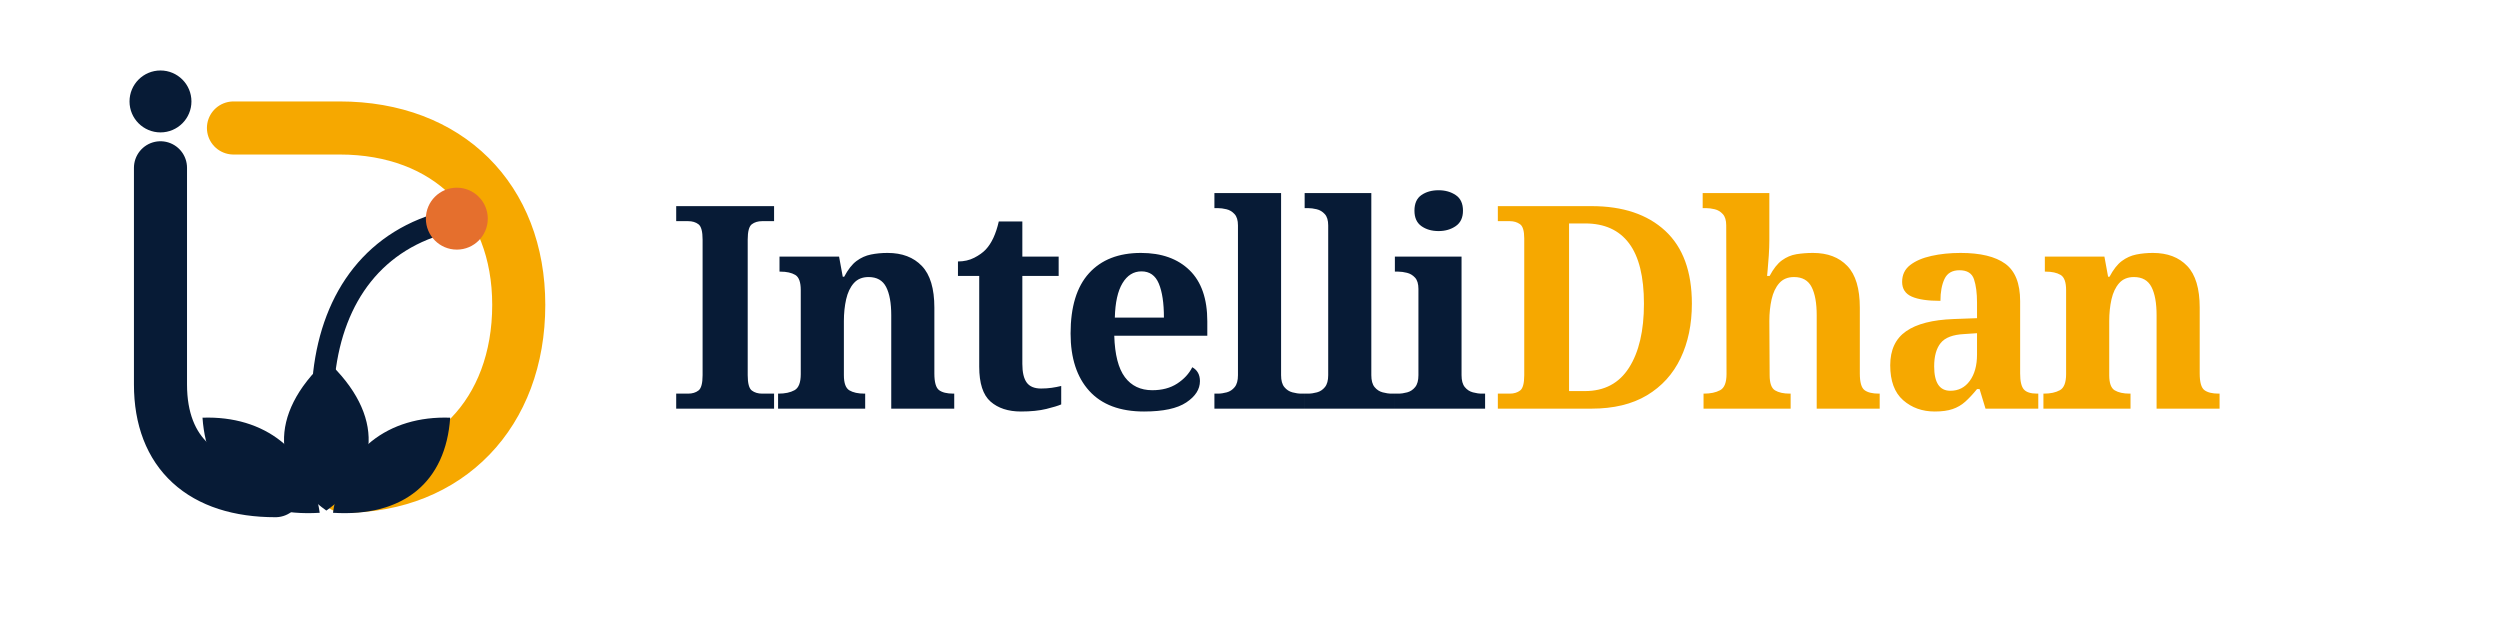
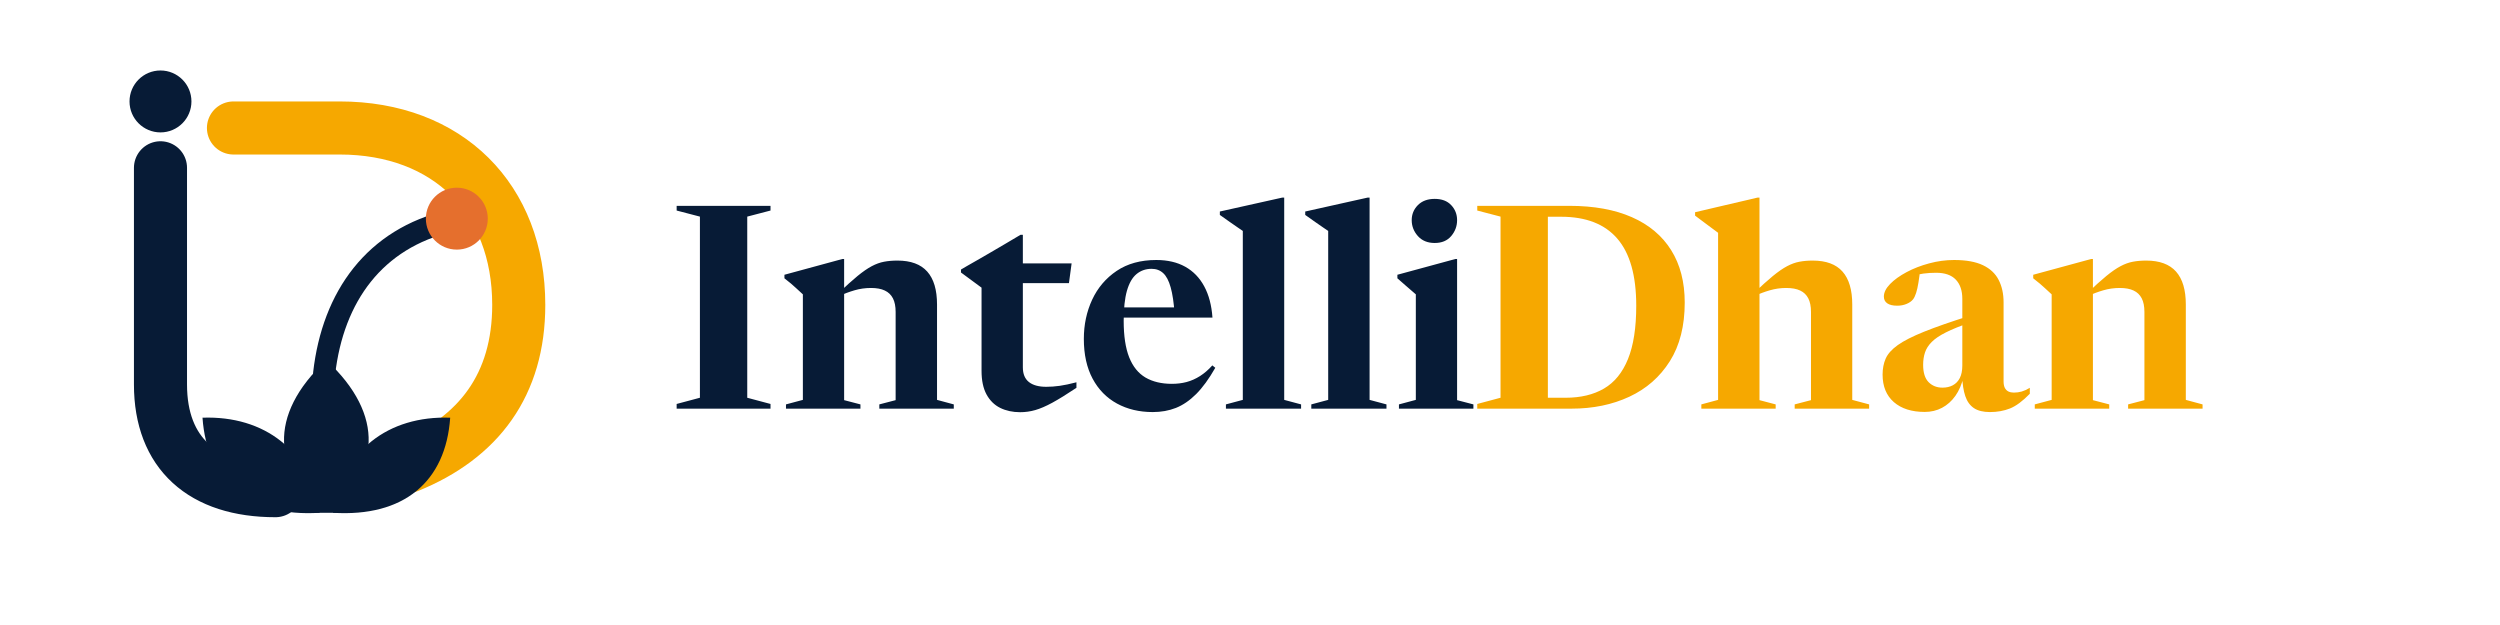
<svg xmlns="http://www.w3.org/2000/svg" viewBox="0 0 1040 260" role="img" aria-labelledby="title desc">
  <g transform="translate(18 10) scale(.92)">
    <g fill="none" stroke-linecap="round" stroke-linejoin="round">
-       <path d="M86 47h48c49 0 81 32 81 80 0 49-32 82-79 82" stroke="#F6A800" stroke-width="24" />
+       <path d="M86 47h48c49 0 81 32 81 80 0 36-18 60-50 73" stroke="#F6A800" stroke-width="24" />
      <path d="M53 65v98c0 31 19 48 52 48" stroke="#071B36" stroke-width="24" />
      <path d="M127 158c4-35 23-61 57-69" stroke="#071B36" stroke-width="10" />
    </g>
    <circle cx="53" cy="35" r="14" fill="#071B36" />
    <circle cx="187" cy="88" r="14" fill="#E56F2D" />
+     <path d="M112 208h32l-8 13h-16Z" fill="#071B36" />
    <path d="M128 220c-24-17-27-43 0-68 27 25 24 51 0 68Z" fill="#071B36" />
    <path d="M125 221c-32 2-51-14-53-43 28-1 49 15 53 43Z" fill="#071B36" />
    <path d="M131 221c32 2 51-14 53-43-28-1-49 15-53 43Z" fill="#071B36" />
  </g>
-   <text x="278" y="170" fill="#071B36" font-family="Newsreader, Georgia, serif" font-size="118" font-weight="600" letter-spacing="-4">Intelli<tspan fill="#F6A800">Dhan</tspan>
-   </text>
+   <path d="M320.535 168.046L320.535 170L281.485 170L281.485 168.046L291.164 165.464L291.164 90.11L281.485 87.584L281.485 85.63L320.535 85.63L320.535 87.584L310.856 90.11L310.856 165.464L320.535 168.046ZM351.16 121.085L351.16 166.46L357.945 168.23L357.945 170L326.97 170L326.97 168.23L333.995 166.349L333.995 122.45Q332.981 121.565 331.211 119.887Q329.441 118.191 326.325 115.775L326.325 114.3L350.386 107.755L351.16 107.755L351.16 121.085ZM365.799 168.23L372.584 166.46L372.584 129.769Q372.584 126.285 371.46 124.109Q370.335 121.915 368.086 120.864Q365.855 119.795 362.315 119.795Q358.775 119.795 355.456 120.772Q352.156 121.731 349.279 123.095L348.8 121.97Q353.409 117.545 356.71 114.835Q360.01 112.125 362.628 110.742Q365.265 109.341 367.772 108.88Q370.28 108.4 373.34 108.4Q381.656 108.4 385.73 112.973Q389.805 117.545 389.805 126.69L389.805 166.349L396.774 168.23L396.774 170L365.799 170L365.799 168.23ZM425.507 152.835Q425.507 156.909 428.015 158.919Q430.522 160.91 435.242 160.91Q437.897 160.91 440.847 160.505Q443.797 160.081 447.798 159.03L447.798 161.334Q441.788 165.335 437.768 167.529Q433.767 169.705 430.67 170.59Q427.572 171.475 424.383 171.475Q419.718 171.475 416.086 169.687Q412.454 167.88 410.389 164.082Q408.324 160.265 408.324 154.31L408.324 119.666L399.769 113.36L399.769 112.125Q400.432 111.701 402.258 110.668Q404.083 109.636 406.646 108.161Q409.209 106.686 412.251 104.916Q415.293 103.146 418.483 101.265Q421.672 99.384 424.549 97.67L425.507 97.67L425.507 111.35L425.507 152.835ZM419.073 117.785L419.073 109.58L445.789 109.58L444.682 117.785L419.073 117.785ZM481.023 108.161Q488.047 108.161 493.062 110.963Q498.077 113.766 500.954 119.113Q503.848 124.459 504.383 132.129L464.742 132.129L464.742 127.87L496.307 127.87L488.637 130.581Q488.158 123.63 486.996 119.537Q485.853 115.425 483.899 113.637Q481.963 111.83 479.068 111.83Q475.418 111.83 472.781 114.024Q470.163 116.199 468.799 120.975Q467.453 125.75 467.453 133.475Q467.453 142.86 469.739 148.649Q472.044 154.42 476.524 157.057Q481.023 159.675 487.513 159.675Q490.758 159.675 493.634 158.919Q496.529 158.145 499.221 156.43Q501.912 154.715 504.328 152.005L505.563 153.001Q501.617 159.915 497.598 163.934Q493.579 167.935 489.191 169.687Q484.802 171.42 479.548 171.42Q471.159 171.42 464.669 167.88Q458.179 164.34 454.528 157.536Q450.877 150.714 450.877 140.979Q450.877 132.129 454.344 124.662Q457.828 117.195 464.558 112.678Q471.288 108.161 481.023 108.161ZM534.23 166.349L541.254 168.23L541.254 170L509.984 170L509.984 168.23L517.009 166.349L517.009 96.066Q516.235 95.549 514.87 94.609Q513.524 93.65 511.625 92.36Q509.745 91.051 507.458 89.41L507.458 87.99L533.418 82.201L534.23 82.201L534.23 93.54L534.23 166.349ZM569.748 166.349L576.772 168.23L576.772 170L545.502 170L545.502 168.23L552.527 166.349L552.527 96.066Q551.753 95.549 550.388 94.609Q549.042 93.65 547.143 92.36Q545.263 91.051 542.976 89.41L542.976 87.99L568.936 82.201L569.748 82.201L569.748 93.54L569.748 166.349ZM596.84 101.081Q592.415 101.081 589.833 98.204Q587.271 95.31 587.271 91.585Q587.271 87.935 589.833 85.335Q592.415 82.735 596.84 82.735Q601.265 82.735 603.698 85.335Q606.151 87.935 606.151 91.585Q606.151 95.31 603.698 98.204Q601.265 101.081 596.84 101.081ZM606.151 107.755L606.151 119.85L606.151 166.46L612.936 168.23L612.936 170L581.961 170L581.961 168.23L588.985 166.349L588.985 122.45Q588.34 121.86 587.215 120.919Q586.091 119.961 584.616 118.67Q583.141 117.379 581.315 115.775L581.315 114.3L605.395 107.755L606.151 107.755Z" fill="#071B36" data-outlined-text="Intelli" />
+   <path d="M680.676 127.17Q680.676 108.4 672.822 99.292Q664.986 90.166 649.406 90.166L634.306 90.166L633.236 85.63L652.835 85.63Q668.175 85.63 678.869 90.35Q689.581 95.07 695.205 104.068Q700.847 113.065 700.847 125.861Q700.847 140.445 694.652 150.272Q688.457 160.081 677.8 165.04Q667.161 170 653.72 170L633.236 170L634.306 165.464L651.287 165.464Q660.727 165.464 667.272 161.629Q673.836 157.794 677.247 149.35Q680.676 140.906 680.676 127.17ZM614.541 170L614.541 168.046L624.22 165.464L624.22 90.11L614.541 87.584L614.541 85.63L643.912 85.63L643.912 170L614.541 170ZM746.586 168.23L753.371 166.46L753.371 129.769Q753.371 126.285 752.247 124.109Q751.122 121.915 748.873 120.864Q746.642 119.795 743.046 119.795Q739.562 119.795 736.224 120.772Q732.887 121.731 730.066 123.095L729.587 121.97Q734.196 117.545 737.497 114.835Q740.797 112.125 743.415 110.742Q746.052 109.341 748.559 108.88Q751.067 108.4 754.072 108.4Q762.443 108.4 766.48 112.973Q770.537 117.545 770.537 126.69L770.537 166.349L777.561 168.23L777.561 170L746.586 170L746.586 168.23ZM738.677 170L707.757 170L707.757 168.23L714.726 166.349L714.726 96.84Q713.952 96.25 712.588 95.254Q711.242 94.24 709.343 92.839Q707.462 91.419 705.157 89.705L705.157 88.285L731.117 82.201L731.947 82.201L731.947 108.88L731.947 166.46L738.677 168.23L738.677 170ZM819.44 131.355L819.569 134.194Q813.374 136.315 809.502 138.269Q805.631 140.205 803.602 142.252Q801.574 144.28 800.8 146.621Q800.026 148.944 800.026 151.765Q800.026 156.67 802.293 158.974Q804.58 161.261 808.064 161.261Q810.535 161.261 812.397 160.265Q814.259 159.269 815.292 157.241Q816.324 155.195 816.324 152.06L816.324 124.33Q816.324 119.149 813.596 116.31Q810.885 113.471 805.409 113.471Q802.625 113.471 800.173 113.803Q797.739 114.134 796.191 114.724L798.846 111.59Q798.495 115.019 798.071 117.564Q797.666 120.09 797.112 121.841Q796.559 123.574 795.84 124.515Q794.9 125.695 793.13 126.432Q791.36 127.17 789.24 127.17Q786.529 127.17 785.11 126.192Q783.69 125.215 783.69 123.39Q783.69 120.79 786.29 118.135Q788.889 115.48 793.13 113.213Q797.371 110.945 802.533 109.562Q807.696 108.161 812.895 108.161Q820.381 108.161 824.898 110.318Q829.415 112.475 831.443 116.458Q833.49 120.44 833.49 125.805L833.49 158.679Q833.49 160.32 834.006 161.353Q834.541 162.385 835.518 162.865Q836.495 163.326 837.786 163.326Q839.445 163.326 841.067 162.865Q842.69 162.385 844.405 161.334L844.405 163.805Q839.924 168.414 836.145 169.926Q832.365 171.42 827.829 171.42Q823.626 171.42 821.155 169.779Q818.684 168.119 817.56 164.782Q816.435 161.445 816.251 156.375L816.841 156.725Q815.734 161.445 813.43 164.69Q811.125 167.935 807.88 169.65Q804.635 171.364 800.689 171.364Q792.54 171.364 787.838 167.271Q783.155 163.16 783.155 155.84Q783.155 152.116 784.446 149.166Q785.755 146.216 789.461 143.561Q793.185 140.906 800.413 137.993Q807.64 135.079 819.44 131.355ZM870.656 121.085L870.656 166.46L877.441 168.23L877.441 170L846.466 170L846.466 168.23L853.491 166.349L853.491 122.45Q852.477 121.565 850.707 119.887Q848.937 118.191 845.821 115.775L845.821 114.3L869.882 107.755L870.656 107.755L870.656 121.085ZM885.295 168.23L892.08 166.46L892.08 129.769Q892.08 126.285 890.956 124.109Q889.831 121.915 887.582 120.864Q885.351 119.795 881.811 119.795Q878.271 119.795 874.952 120.772Q871.652 121.731 868.775 123.095L868.296 121.97Q872.905 117.545 876.206 114.835Q879.506 112.125 882.124 110.742Q884.761 109.341 887.268 108.88Q889.776 108.4 892.836 108.4Q901.152 108.4 905.226 112.973Q909.301 117.545 909.301 126.69L909.301 166.349L916.27 168.23L916.27 170L885.295 170L885.295 168.23Z" fill="#F6A800" data-outlined-text="Dhan" />
</svg>
